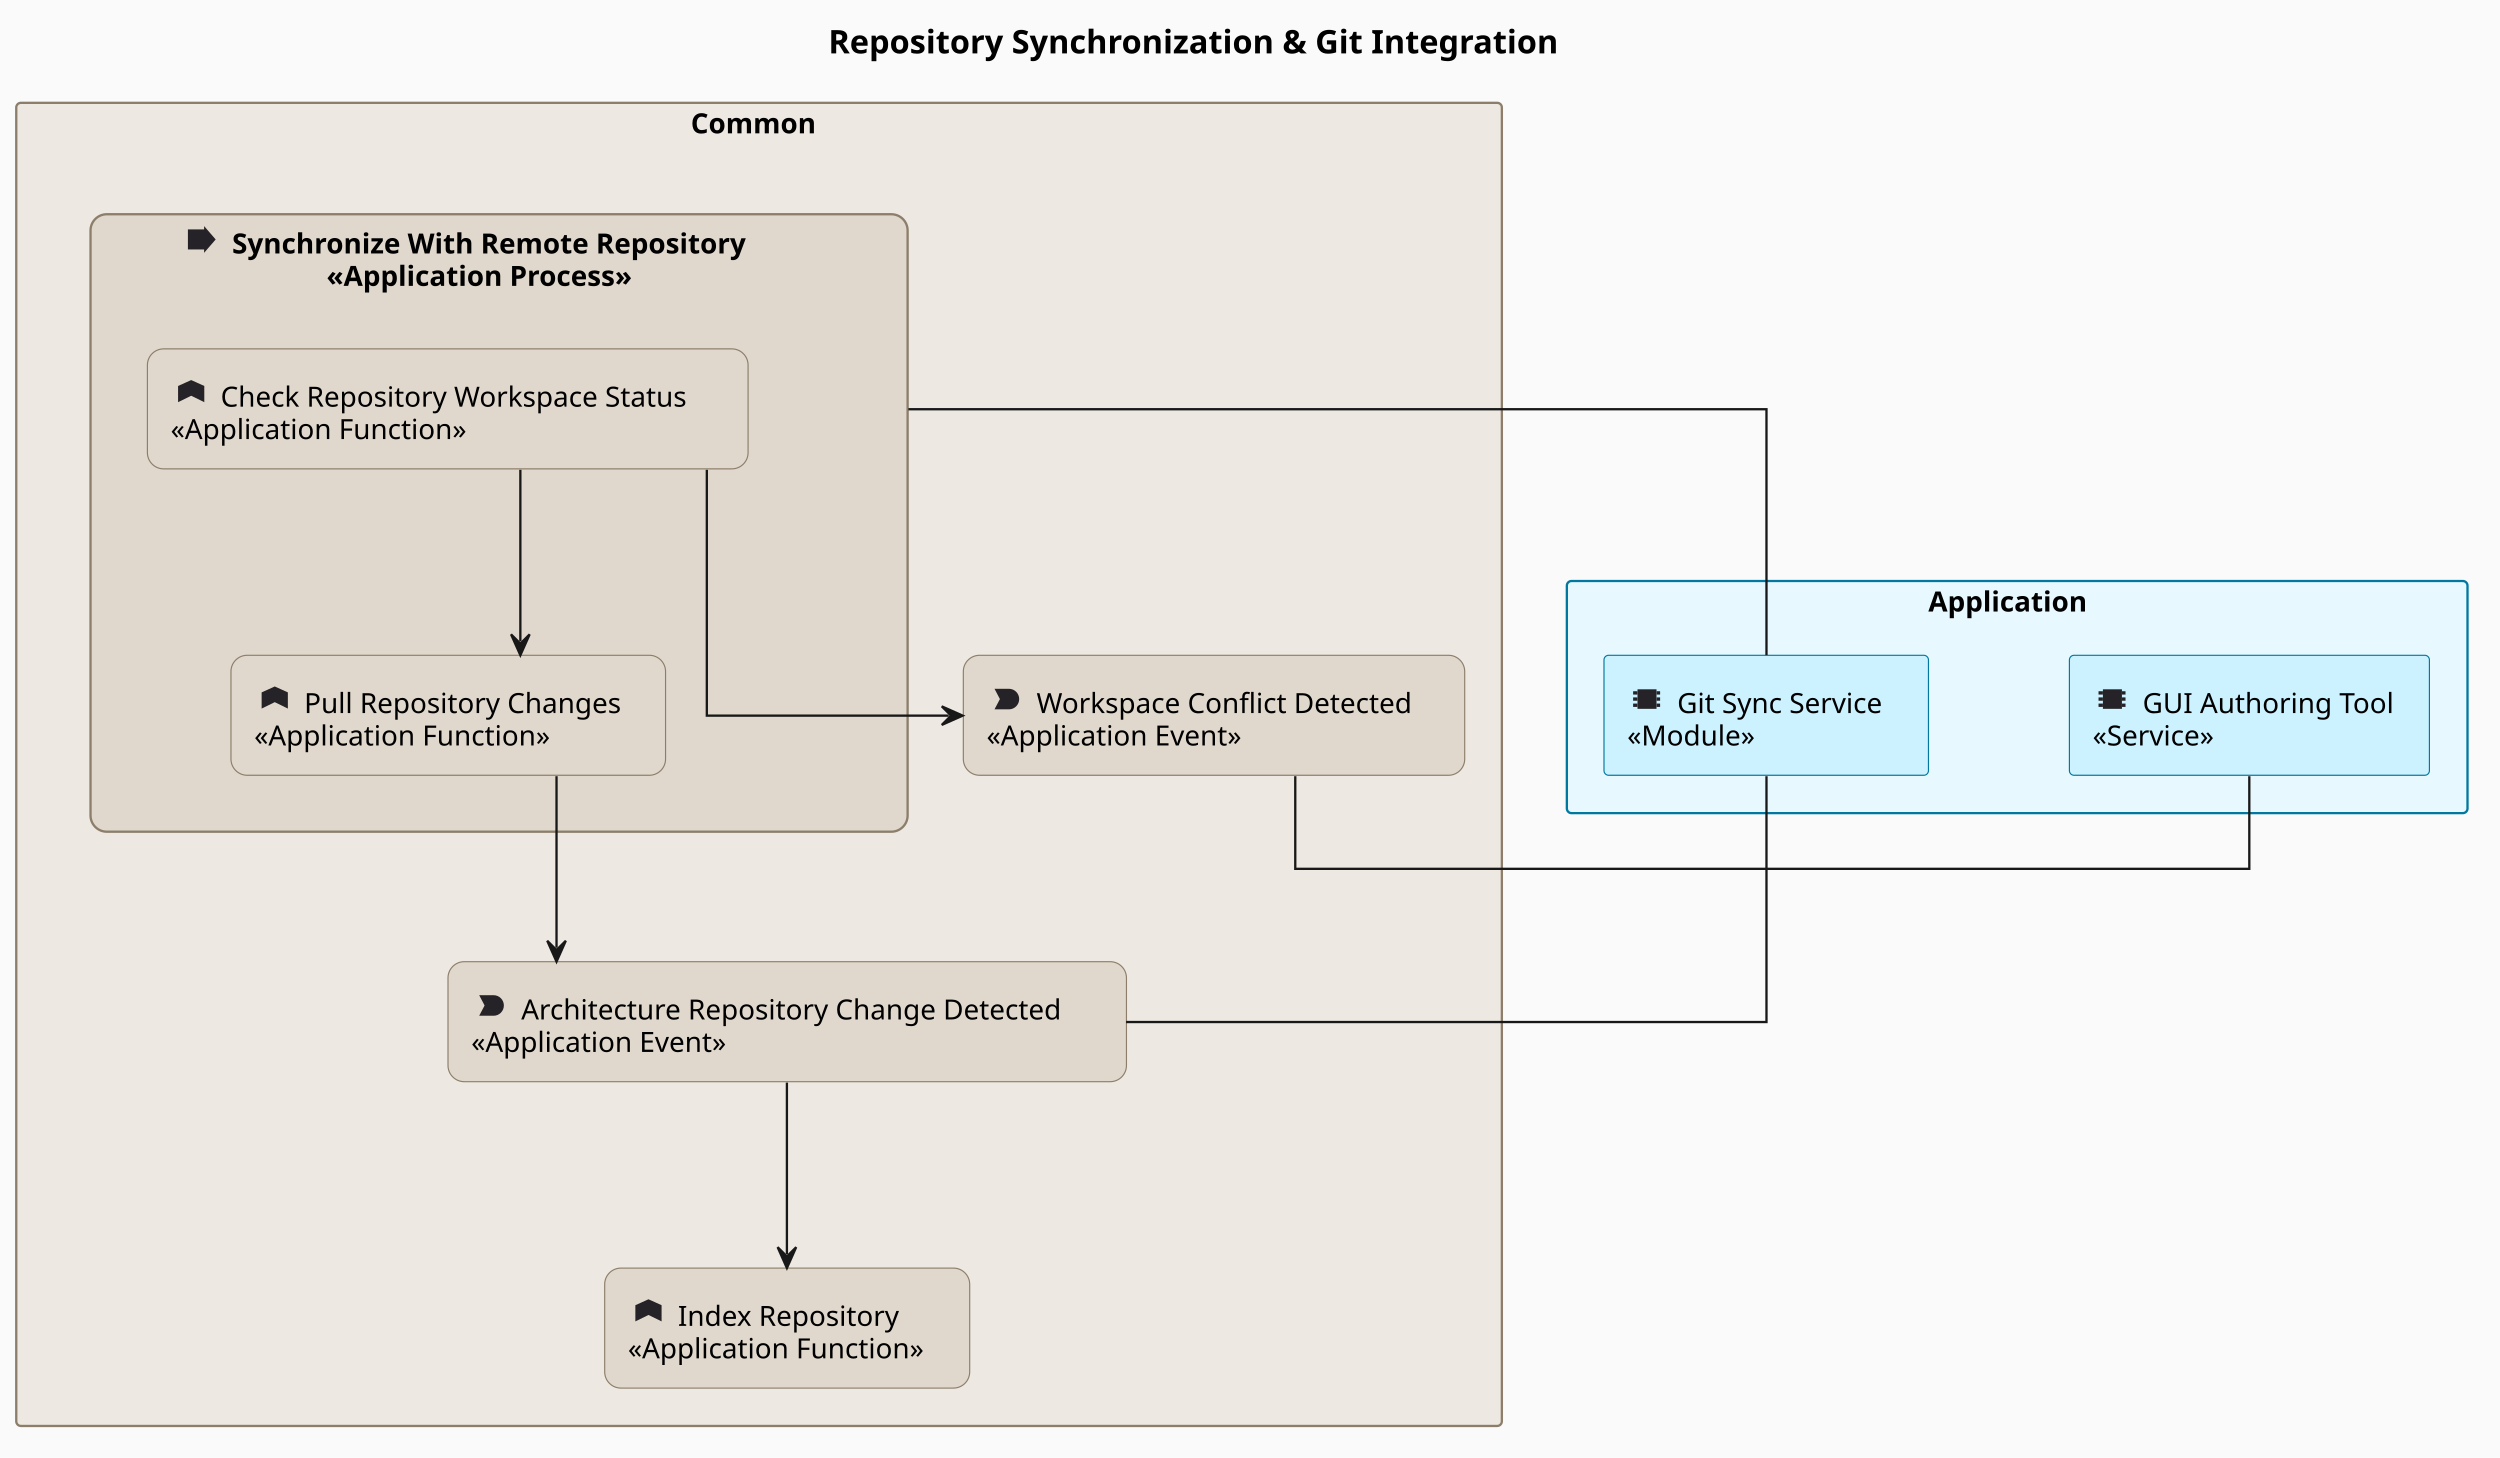
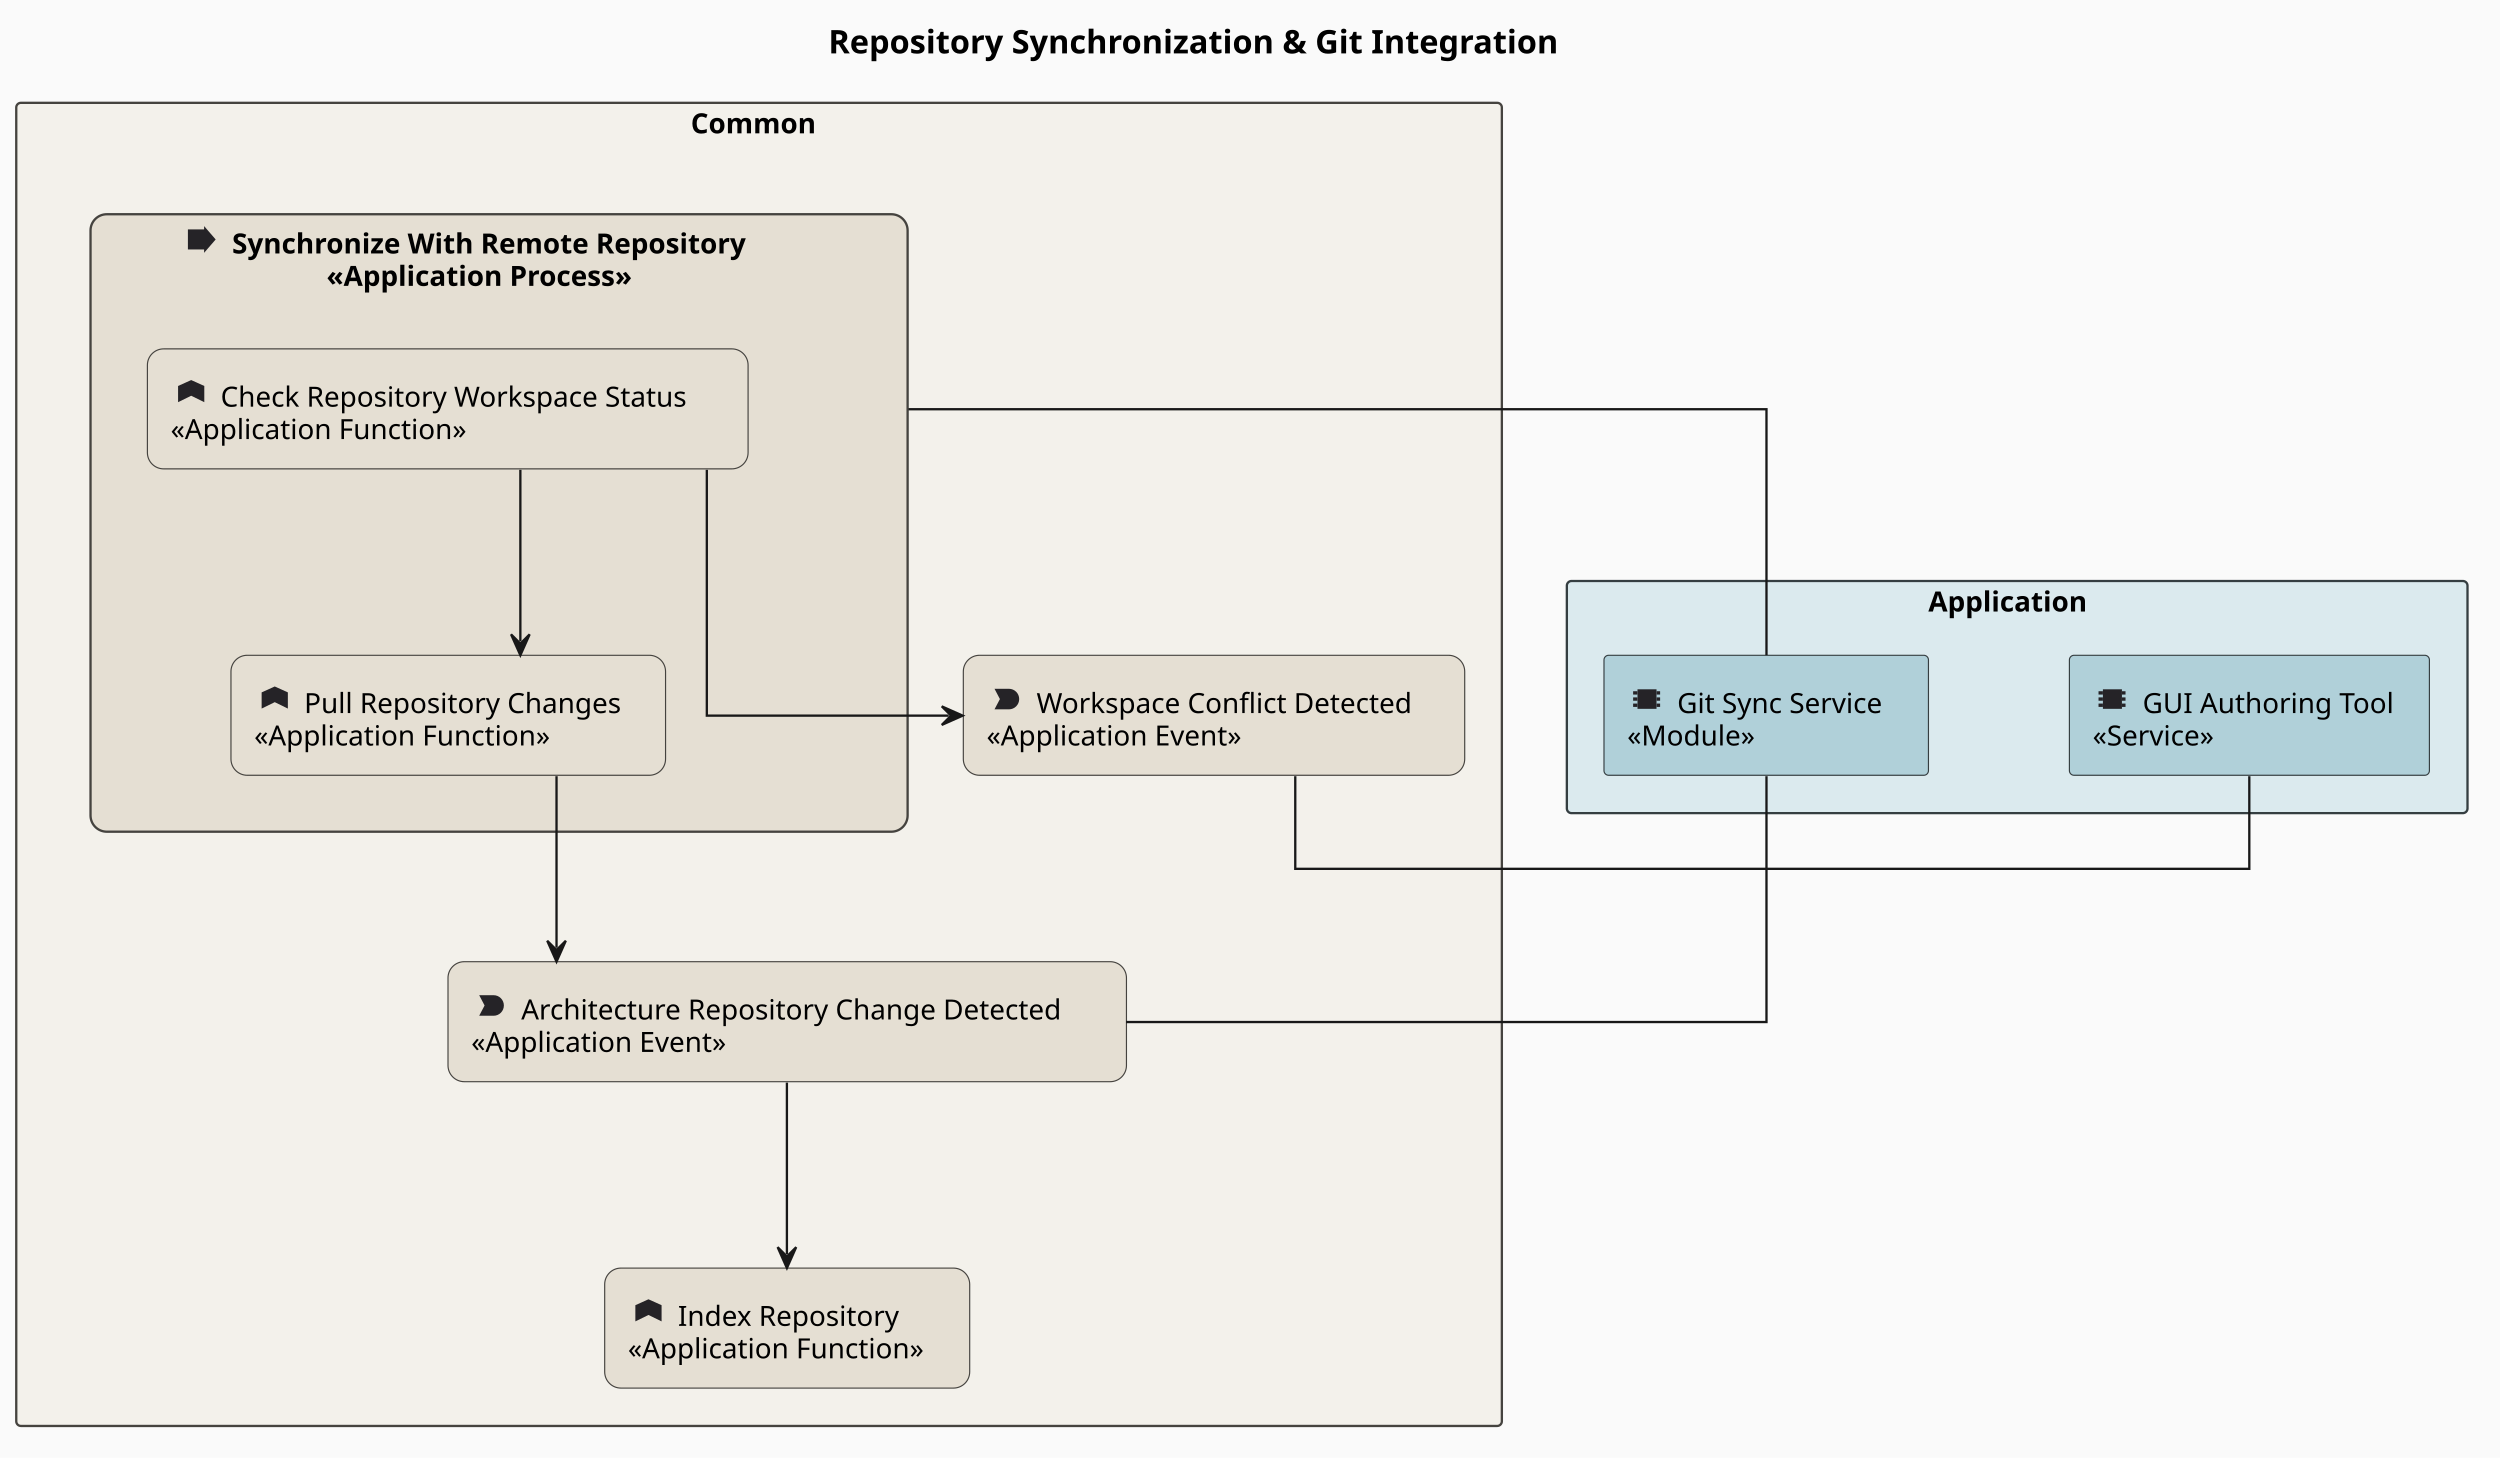
<svg xmlns="http://www.w3.org/2000/svg" contentStyleType="text/css" data-diagram-type="DESCRIPTION" height="628px" preserveAspectRatio="none" style="width:1077px;height:628px;background:#FAFAFA;" version="1.1" viewBox="0 0 1077 628" width="1077px" zoomAndPan="magnify">
  <defs />
  <g>
    <rect fill="#FAFAFA" height="628" style="stroke:none;stroke-width:1;" width="1077" x="0" y="0" />
-     <g class="title" data-source-line="145">
+     <g class="title" data-source-line="55">
      <text fill="#000000" font-family="sans-serif" font-size="14" font-weight="700" lengthAdjust="spacing" textLength="356.289" x="356.856" y="22.995">Repository Synchronization &amp; Git Integration</text>
    </g>
-     <g class="cluster" data-qualified-name="Common" data-source-line="147" id="ent0002">
-       <rect fill="#EDE8E1" height="570" rx="2" ry="2" style="stroke:#8C7E6A;stroke-width:1;" width="640" x="7" y="44.297" />
+     <g class="cluster" data-qualified-name="Common" data-source-line="57" id="ent0002">
+       <rect fill="#F3F1EB" height="570" rx="2" ry="2" style="stroke:#45433F;stroke-width:1;" width="640" x="7" y="44.297" />
      <text fill="#000000" font-family="sans-serif" font-size="12" font-weight="700" lengthAdjust="spacing" textLength="58.846" x="297.577" y="57.435">Common</text>
    </g>
-     <g class="cluster" data-qualified-name="Common.PRC_tEdRzw" data-source-line="151" id="ent0006">
-       <rect fill="#E0D8CC" height="266" rx="7" ry="7" style="stroke:#8C7E6A;stroke-width:1;" width="352" x="39" y="92.297" />
+     <g class="cluster" data-qualified-name="Common.PRC_tEdRzw" data-source-line="61" id="ent0006">
+       <rect fill="#E5DFD3" height="266" rx="7" ry="7" style="stroke:#45433F;stroke-width:1;" width="352" x="39" y="92.297" />
      <path d="M80.95,98.838 L87.929,98.838 L87.929,97.398 L92.913,103.158 L87.929,108.918 L87.929,107.478 L80.95,107.478" fill="#252327" style="stroke:none;stroke-width:1;" />
      <text fill="#000000" font-family="sans-serif" font-size="12" font-weight="700" lengthAdjust="spacing" textLength="251.959" x="99.971" y="109.19">Synchronize With Remote Repository</text>
      <text fill="#000000" font-family="sans-serif" font-size="12" font-weight="700" lengthAdjust="spacing" textLength="148.717" x="140.642" y="123.159">«Application Process»</text>
    </g>
-     <g class="cluster" data-qualified-name="Application" data-source-line="158" id="ent0010">
-       <rect fill="#E8F8FF" height="100" rx="2" ry="2" style="stroke:#0078A0;stroke-width:1;" width="388" x="675" y="250.297" />
+     <g class="cluster" data-qualified-name="Application" data-source-line="68" id="ent0010">
+       <rect fill="#DBEAEE" height="100" rx="2" ry="2" style="stroke:#353E41;stroke-width:1;" width="388" x="675" y="250.297" />
      <text fill="#000000" font-family="sans-serif" font-size="12" font-weight="700" lengthAdjust="spacing" textLength="76.541" x="830.73" y="263.435">Application</text>
    </g>
-     <g class="entity" data-qualified-name="Common.EVT_UCrh3V" data-source-line="148" id="ent0003">
-       <rect fill="#E0D8CC" height="51.692" rx="7" ry="7" style="stroke:#8C7E6A;stroke-width:0.5;" width="292.278" x="193" y="414.297" />
+     <g class="entity" data-qualified-name="Common.EVT_UCrh3V" data-source-line="58" id="ent0003">
+       <rect fill="#E5DFD3" height="51.692" rx="7" ry="7" style="stroke:#45433F;stroke-width:0.5;" width="292.278" x="193" y="414.297" />
      <path d="M206.434,428.728 L212.637,428.728 A4.209,4.209 0 0 1 212.637,437.589 L206.434,437.589 L208.76,433.158" fill="#252327" style="stroke:none;stroke-width:0.5;" />
      <text fill="#000000" font-family="sans-serif" font-size="12" lengthAdjust="spacing" textLength="250.74" x="224.537" y="439.19">Architecture Repository Change Detected</text>
      <text fill="#000000" font-family="sans-serif" font-size="12" lengthAdjust="spacing" textLength="119.924" x="203" y="453.159">«Application Event»</text>
    </g>
-     <g class="entity" data-qualified-name="Common.EVT_iqz9jG" data-source-line="149" id="ent0004">
-       <rect fill="#E0D8CC" height="51.692" rx="7" ry="7" style="stroke:#8C7E6A;stroke-width:0.5;" width="215.995" x="415" y="282.297" />
+     <g class="entity" data-qualified-name="Common.EVT_iqz9jG" data-source-line="59" id="ent0004">
+       <rect fill="#E5DFD3" height="51.692" rx="7" ry="7" style="stroke:#45433F;stroke-width:0.5;" width="215.995" x="415" y="282.297" />
      <path d="M428.434,296.728 L434.637,296.728 A4.209,4.209 0 0 1 434.637,305.589 L428.434,305.589 L430.76,301.158" fill="#252327" style="stroke:none;stroke-width:0.5;" />
      <text fill="#000000" font-family="sans-serif" font-size="12" lengthAdjust="spacing" textLength="174.457" x="446.538" y="307.19">Workspace Conflict Detected</text>
      <text fill="#000000" font-family="sans-serif" font-size="12" lengthAdjust="spacing" textLength="119.924" x="425" y="321.159">«Application Event»</text>
    </g>
-     <g class="entity" data-qualified-name="Common.FNC_dxb6ru" data-source-line="150" id="ent0005">
-       <rect fill="#E0D8CC" height="51.692" rx="7" ry="7" style="stroke:#8C7E6A;stroke-width:0.5;" width="157.244" x="260.5" y="546.297" />
+     <g class="entity" data-qualified-name="Common.FNC_dxb6ru" data-source-line="60" id="ent0005">
+       <rect fill="#E5DFD3" height="51.692" rx="7" ry="7" style="stroke:#45433F;stroke-width:0.5;" width="157.244" x="260.5" y="546.297" />
      <path d="M273.712,569.257 L273.712,562.278 L279.361,559.731 L285.011,562.278 L285.011,569.257 L279.361,566.488" fill="#252327" style="stroke:none;stroke-width:0.5;" />
      <text fill="#000000" font-family="sans-serif" font-size="12" lengthAdjust="spacing" textLength="101.408" x="292.038" y="571.19">Index Repository</text>
      <text fill="#000000" font-family="sans-serif" font-size="12" lengthAdjust="spacing" textLength="137.244" x="270.5" y="585.159">«Application Function»</text>
    </g>
-     <g class="entity" data-qualified-name="Common.PRC_tEdRzw.FNC_91ddSi" data-source-line="152" id="ent0007">
-       <rect fill="#E0D8CC" height="51.692" rx="7" ry="7" style="stroke:#8C7E6A;stroke-width:0.5;" width="258.774" x="63.5" y="150.297" />
+     <g class="entity" data-qualified-name="Common.PRC_tEdRzw.FNC_91ddSi" data-source-line="62" id="ent0007">
+       <rect fill="#E5DFD3" height="51.692" rx="7" ry="7" style="stroke:#45433F;stroke-width:0.5;" width="258.774" x="63.5" y="150.297" />
      <path d="M76.712,173.257 L76.712,166.278 L82.362,163.731 L88.011,166.278 L88.011,173.257 L82.362,170.488" fill="#252327" style="stroke:none;stroke-width:0.5;" />
      <text fill="#000000" font-family="sans-serif" font-size="12" lengthAdjust="spacing" textLength="217.236" x="95.037" y="175.19">Check Repository Workspace Status</text>
      <text fill="#000000" font-family="sans-serif" font-size="12" lengthAdjust="spacing" textLength="137.244" x="73.5" y="189.159">«Application Function»</text>
    </g>
-     <g class="entity" data-qualified-name="Common.PRC_tEdRzw.FNC_DGBZ9H" data-source-line="153" id="ent0008">
-       <rect fill="#E0D8CC" height="51.692" rx="7" ry="7" style="stroke:#8C7E6A;stroke-width:0.5;" width="187.219" x="99.5" y="282.297" />
+     <g class="entity" data-qualified-name="Common.PRC_tEdRzw.FNC_DGBZ9H" data-source-line="63" id="ent0008">
+       <rect fill="#E5DFD3" height="51.692" rx="7" ry="7" style="stroke:#45433F;stroke-width:0.5;" width="187.219" x="99.5" y="282.297" />
      <path d="M112.712,305.257 L112.712,298.278 L118.362,295.731 L124.011,298.278 L124.011,305.257 L118.362,302.488" fill="#252327" style="stroke:none;stroke-width:0.5;" />
      <text fill="#000000" font-family="sans-serif" font-size="12" lengthAdjust="spacing" textLength="145.682" x="131.037" y="307.19">Pull Repository Changes</text>
      <text fill="#000000" font-family="sans-serif" font-size="12" lengthAdjust="spacing" textLength="137.244" x="109.5" y="321.159">«Application Function»</text>
    </g>
-     <g class="entity" data-qualified-name="Application.APP_lmO0mp" data-source-line="159" id="ent0011">
-       <rect fill="#CCF2FF" height="51.692" rx="2" ry="2" style="stroke:#0078A0;stroke-width:0.5;" width="155.092" x="891.5" y="282.297" />
+     <g class="entity" data-qualified-name="Application.APP_lmO0mp" data-source-line="69" id="ent0011">
+       <rect fill="#B0D0D9" height="51.692" rx="2" ry="2" style="stroke:#353E41;stroke-width:0.5;" width="155.092" x="891.5" y="282.297" />
      <path d="M905.931,296.949 L914.128,296.949 L914.128,305.368 L905.931,305.368" fill="#252327" style="stroke:none;stroke-width:0.5;" />
      <path d="M904.048,297.78 L905.931,297.78 L905.931,299.22 L904.048,299.22" fill="#252327" />
      <path d="M904.048,300.438 L905.931,300.438 L905.931,301.878 L904.048,301.878" fill="#252327" />
      <path d="M904.048,303.097 L905.931,303.097 L905.931,304.537 L904.048,304.537" fill="#252327" />
      <path d="M914.128,297.78 L915.678,297.78 L915.678,299.22 L914.128,299.22" fill="#252327" />
      <path d="M914.128,300.438 L915.678,300.438 L915.678,301.878 L914.128,301.878" fill="#252327" />
      <path d="M914.128,303.097 L915.678,303.097 L915.678,304.537 L914.128,304.537" fill="#252327" />
      <text fill="#000000" font-family="sans-serif" font-size="12" lengthAdjust="spacing" textLength="113.555" x="923.038" y="307.19">GUI Authoring Tool</text>
      <text fill="#000000" font-family="sans-serif" font-size="12" lengthAdjust="spacing" textLength="59.033" x="901.5" y="321.159">«Service»</text>
    </g>
-     <g class="entity" data-qualified-name="Application.APP_tY3JIK" data-source-line="160" id="ent0012">
-       <rect fill="#CCF2FF" height="51.692" rx="2" ry="2" style="stroke:#0078A0;stroke-width:0.5;" width="139.776" x="691" y="282.297" />
+     <g class="entity" data-qualified-name="Application.APP_tY3JIK" data-source-line="70" id="ent0012">
+       <rect fill="#B0D0D9" height="51.692" rx="2" ry="2" style="stroke:#353E41;stroke-width:0.5;" width="139.776" x="691" y="282.297" />
      <path d="M705.431,296.949 L713.628,296.949 L713.628,305.368 L705.431,305.368" fill="#252327" style="stroke:none;stroke-width:0.5;" />
      <path d="M703.548,297.78 L705.431,297.78 L705.431,299.22 L703.548,299.22" fill="#252327" />
      <path d="M703.548,300.438 L705.431,300.438 L705.431,301.878 L703.548,301.878" fill="#252327" />
      <path d="M703.548,303.097 L705.431,303.097 L705.431,304.537 L703.548,304.537" fill="#252327" />
      <path d="M713.628,297.78 L715.178,297.78 L715.178,299.22 L713.628,299.22" fill="#252327" />
      <path d="M713.628,300.438 L715.178,300.438 L715.178,301.878 L713.628,301.878" fill="#252327" />
      <path d="M713.628,303.097 L715.178,303.097 L715.178,304.537 L713.628,304.537" fill="#252327" />
      <text fill="#000000" font-family="sans-serif" font-size="12" lengthAdjust="spacing" textLength="98.238" x="722.538" y="307.19">Git Sync Service</text>
      <text fill="#000000" font-family="sans-serif" font-size="12" lengthAdjust="spacing" textLength="58.318" x="701" y="321.159">«Module»</text>
    </g>
-     <g class="link" data-entity-1="ent0007" data-entity-2="ent0008" data-link-type="dependency" data-source-line="169" id="lnk18">
+     <g class="link" data-entity-1="ent0007" data-entity-2="ent0008" data-link-type="dependency" data-source-line="79" id="lnk18">
      <path d="M224.17,202.377 C224.17,225.517 224.17,253.147 224.17,276.277" fill="none" id="FNC_91ddSi-to-FNC_DGBZ9H" style="stroke:#181818;stroke-width:1;" />
      <polygon fill="#181818" points="224.17,282.277,228.17,273.277,224.17,277.277,220.17,273.277,224.17,282.277" style="stroke:#181818;stroke-width:1;" />
    </g>
-     <g class="link" data-entity-1="ent0012" data-entity-2="ent0003" data-link-type="association" data-source-line="164" id="lnk13">
+     <g class="link" data-entity-1="ent0012" data-entity-2="ent0003" data-link-type="association" data-source-line="74" id="lnk13">
      <path d="M761,334.377 C761,372.847 761,440.297 761,440.297 C761,440.297 607.05,440.297 485.12,440.297" fill="none" id="APP_tY3JIK-EVT_UCrh3V" style="stroke:#181818;stroke-width:1;" />
    </g>
-     <g class="link" data-entity-1="ent0012" data-entity-2="ent0006" data-link-type="association" data-source-line="165" id="lnk14">
+     <g class="link" data-entity-1="ent0012" data-entity-2="ent0006" data-link-type="association" data-source-line="75" id="lnk14">
      <path d="M761,282.217 C761,243.747 761,176.297 761,176.297 C761,176.297 670.878,176.297 578.643,176.297 C532.525,176.297 485.879,176.297 449.707,176.297 C431.621,176.297 416.153,176.297 404.678,176.297 C401.81,176.297 399.19,176.297 396.842,176.297 C395.668,176.297 394.562,176.297 393.526,176.297 C393.009,176.297 392.508,176.297 392.026,176.297 C391.785,176.297 391.548,176.297 391.316,176.297" fill="none" id="APP_tY3JIK-PRC_tEdRzw" style="stroke:#181818;stroke-width:1;" />
    </g>
-     <g class="link" data-entity-1="ent0003" data-entity-2="ent0005" data-link-type="dependency" data-source-line="166" id="lnk15">
+     <g class="link" data-entity-1="ent0003" data-entity-2="ent0005" data-link-type="dependency" data-source-line="76" id="lnk15">
      <path d="M339,466.377 C339,489.517 339,517.147 339,540.277" fill="none" id="EVT_UCrh3V-to-FNC_dxb6ru" style="stroke:#181818;stroke-width:1;" />
      <polygon fill="#181818" points="339,546.277,343,537.277,339,541.277,335,537.277,339,546.277" style="stroke:#181818;stroke-width:1;" />
    </g>
-     <g class="link" data-entity-1="ent0004" data-entity-2="ent0011" data-link-type="association" data-source-line="167" id="lnk16">
+     <g class="link" data-entity-1="ent0004" data-entity-2="ent0011" data-link-type="association" data-source-line="77" id="lnk16">
      <path d="M558,334.377 C558,352.827 558,374.297 558,374.297 C558,374.297 969,374.297 969,374.297 C969,374.297 969,352.827 969,334.377" fill="none" id="EVT_iqz9jG-APP_lmO0mp" style="stroke:#181818;stroke-width:1;" />
    </g>
-     <g class="link" data-entity-1="ent0007" data-entity-2="ent0004" data-link-type="dependency" data-source-line="168" id="lnk17">
+     <g class="link" data-entity-1="ent0007" data-entity-2="ent0004" data-link-type="dependency" data-source-line="78" id="lnk17">
      <path d="M304.5,202.377 C304.5,240.847 304.5,308.297 304.5,308.297 C304.5,308.297 353.77,308.297 408.71,308.297" fill="none" id="FNC_91ddSi-to-EVT_iqz9jG" style="stroke:#181818;stroke-width:1;" />
      <polygon fill="#181818" points="414.71,308.297,405.71,304.297,409.71,308.297,405.71,312.297,414.71,308.297" style="stroke:#181818;stroke-width:1;" />
    </g>
-     <g class="link" data-entity-1="ent0008" data-entity-2="ent0003" data-link-type="dependency" data-source-line="170" id="lnk19">
+     <g class="link" data-entity-1="ent0008" data-entity-2="ent0003" data-link-type="dependency" data-source-line="80" id="lnk19">
      <path d="M239.75,334.377 C239.75,357.517 239.75,385.147 239.75,408.277" fill="none" id="FNC_DGBZ9H-to-EVT_UCrh3V" style="stroke:#181818;stroke-width:1;" />
      <polygon fill="#181818" points="239.75,414.277,243.75,405.277,239.75,409.277,235.75,405.277,239.75,414.277" style="stroke:#181818;stroke-width:1;" />
    </g>
  </g>
</svg>
